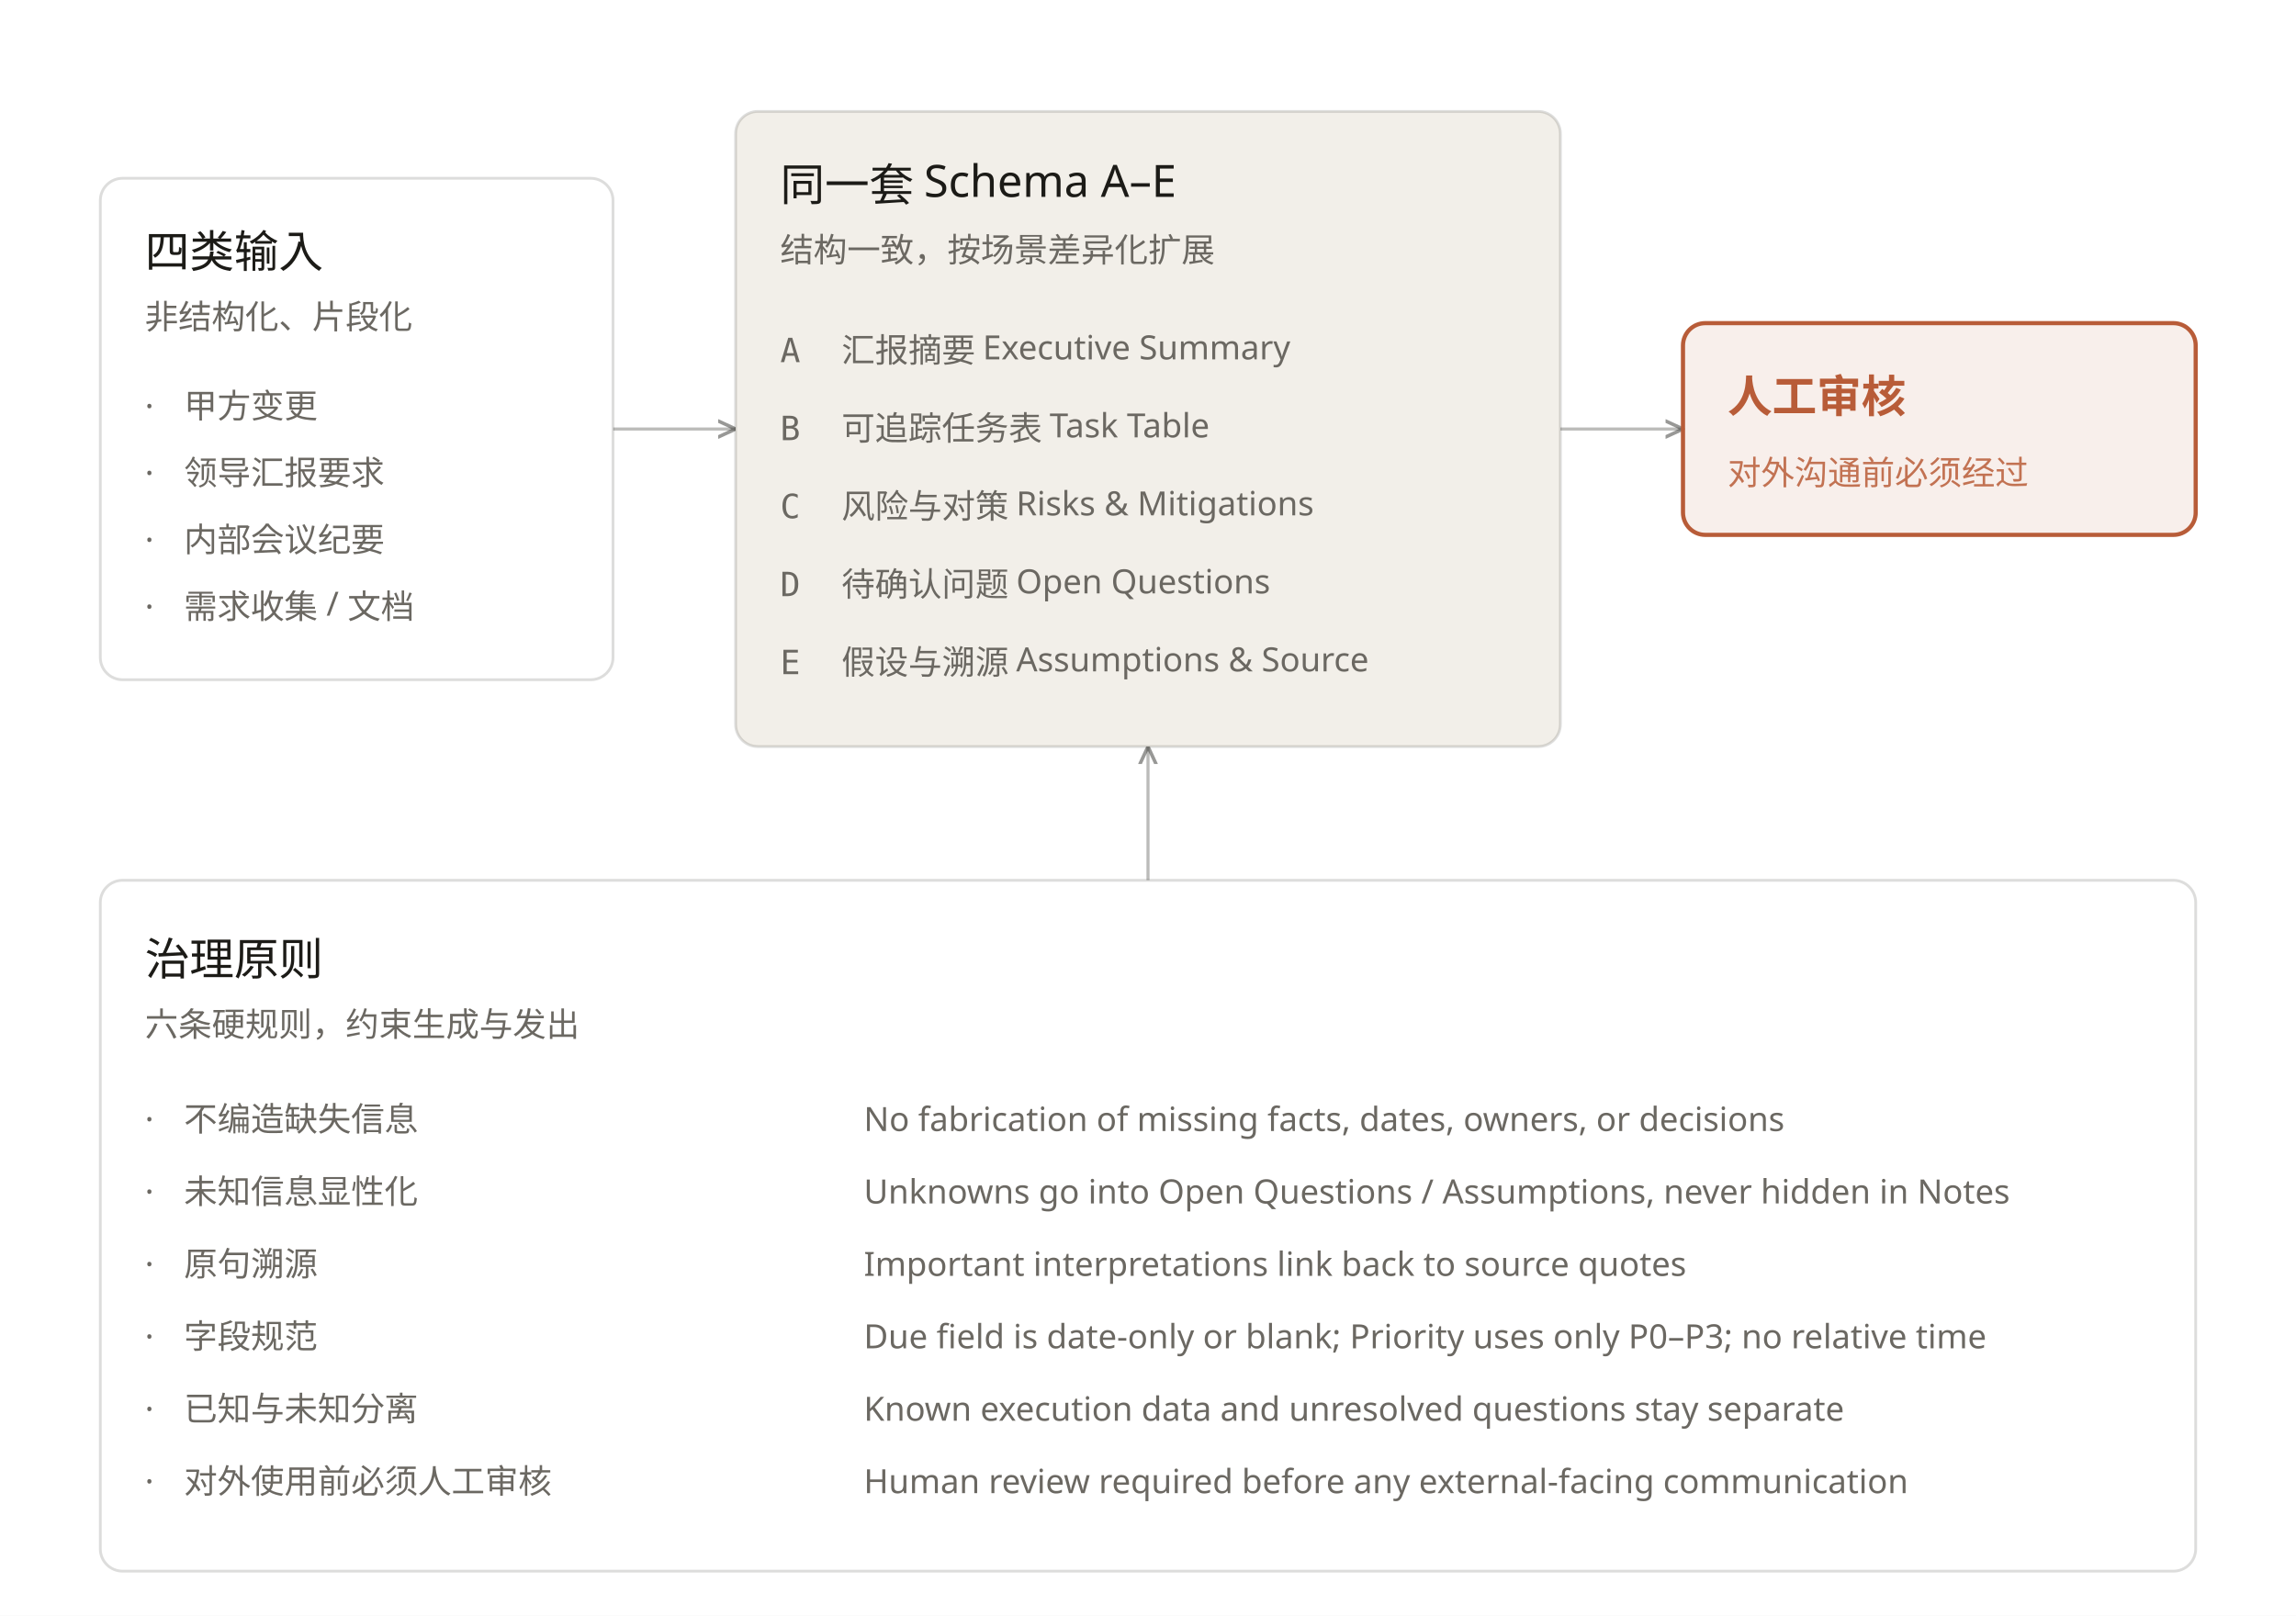
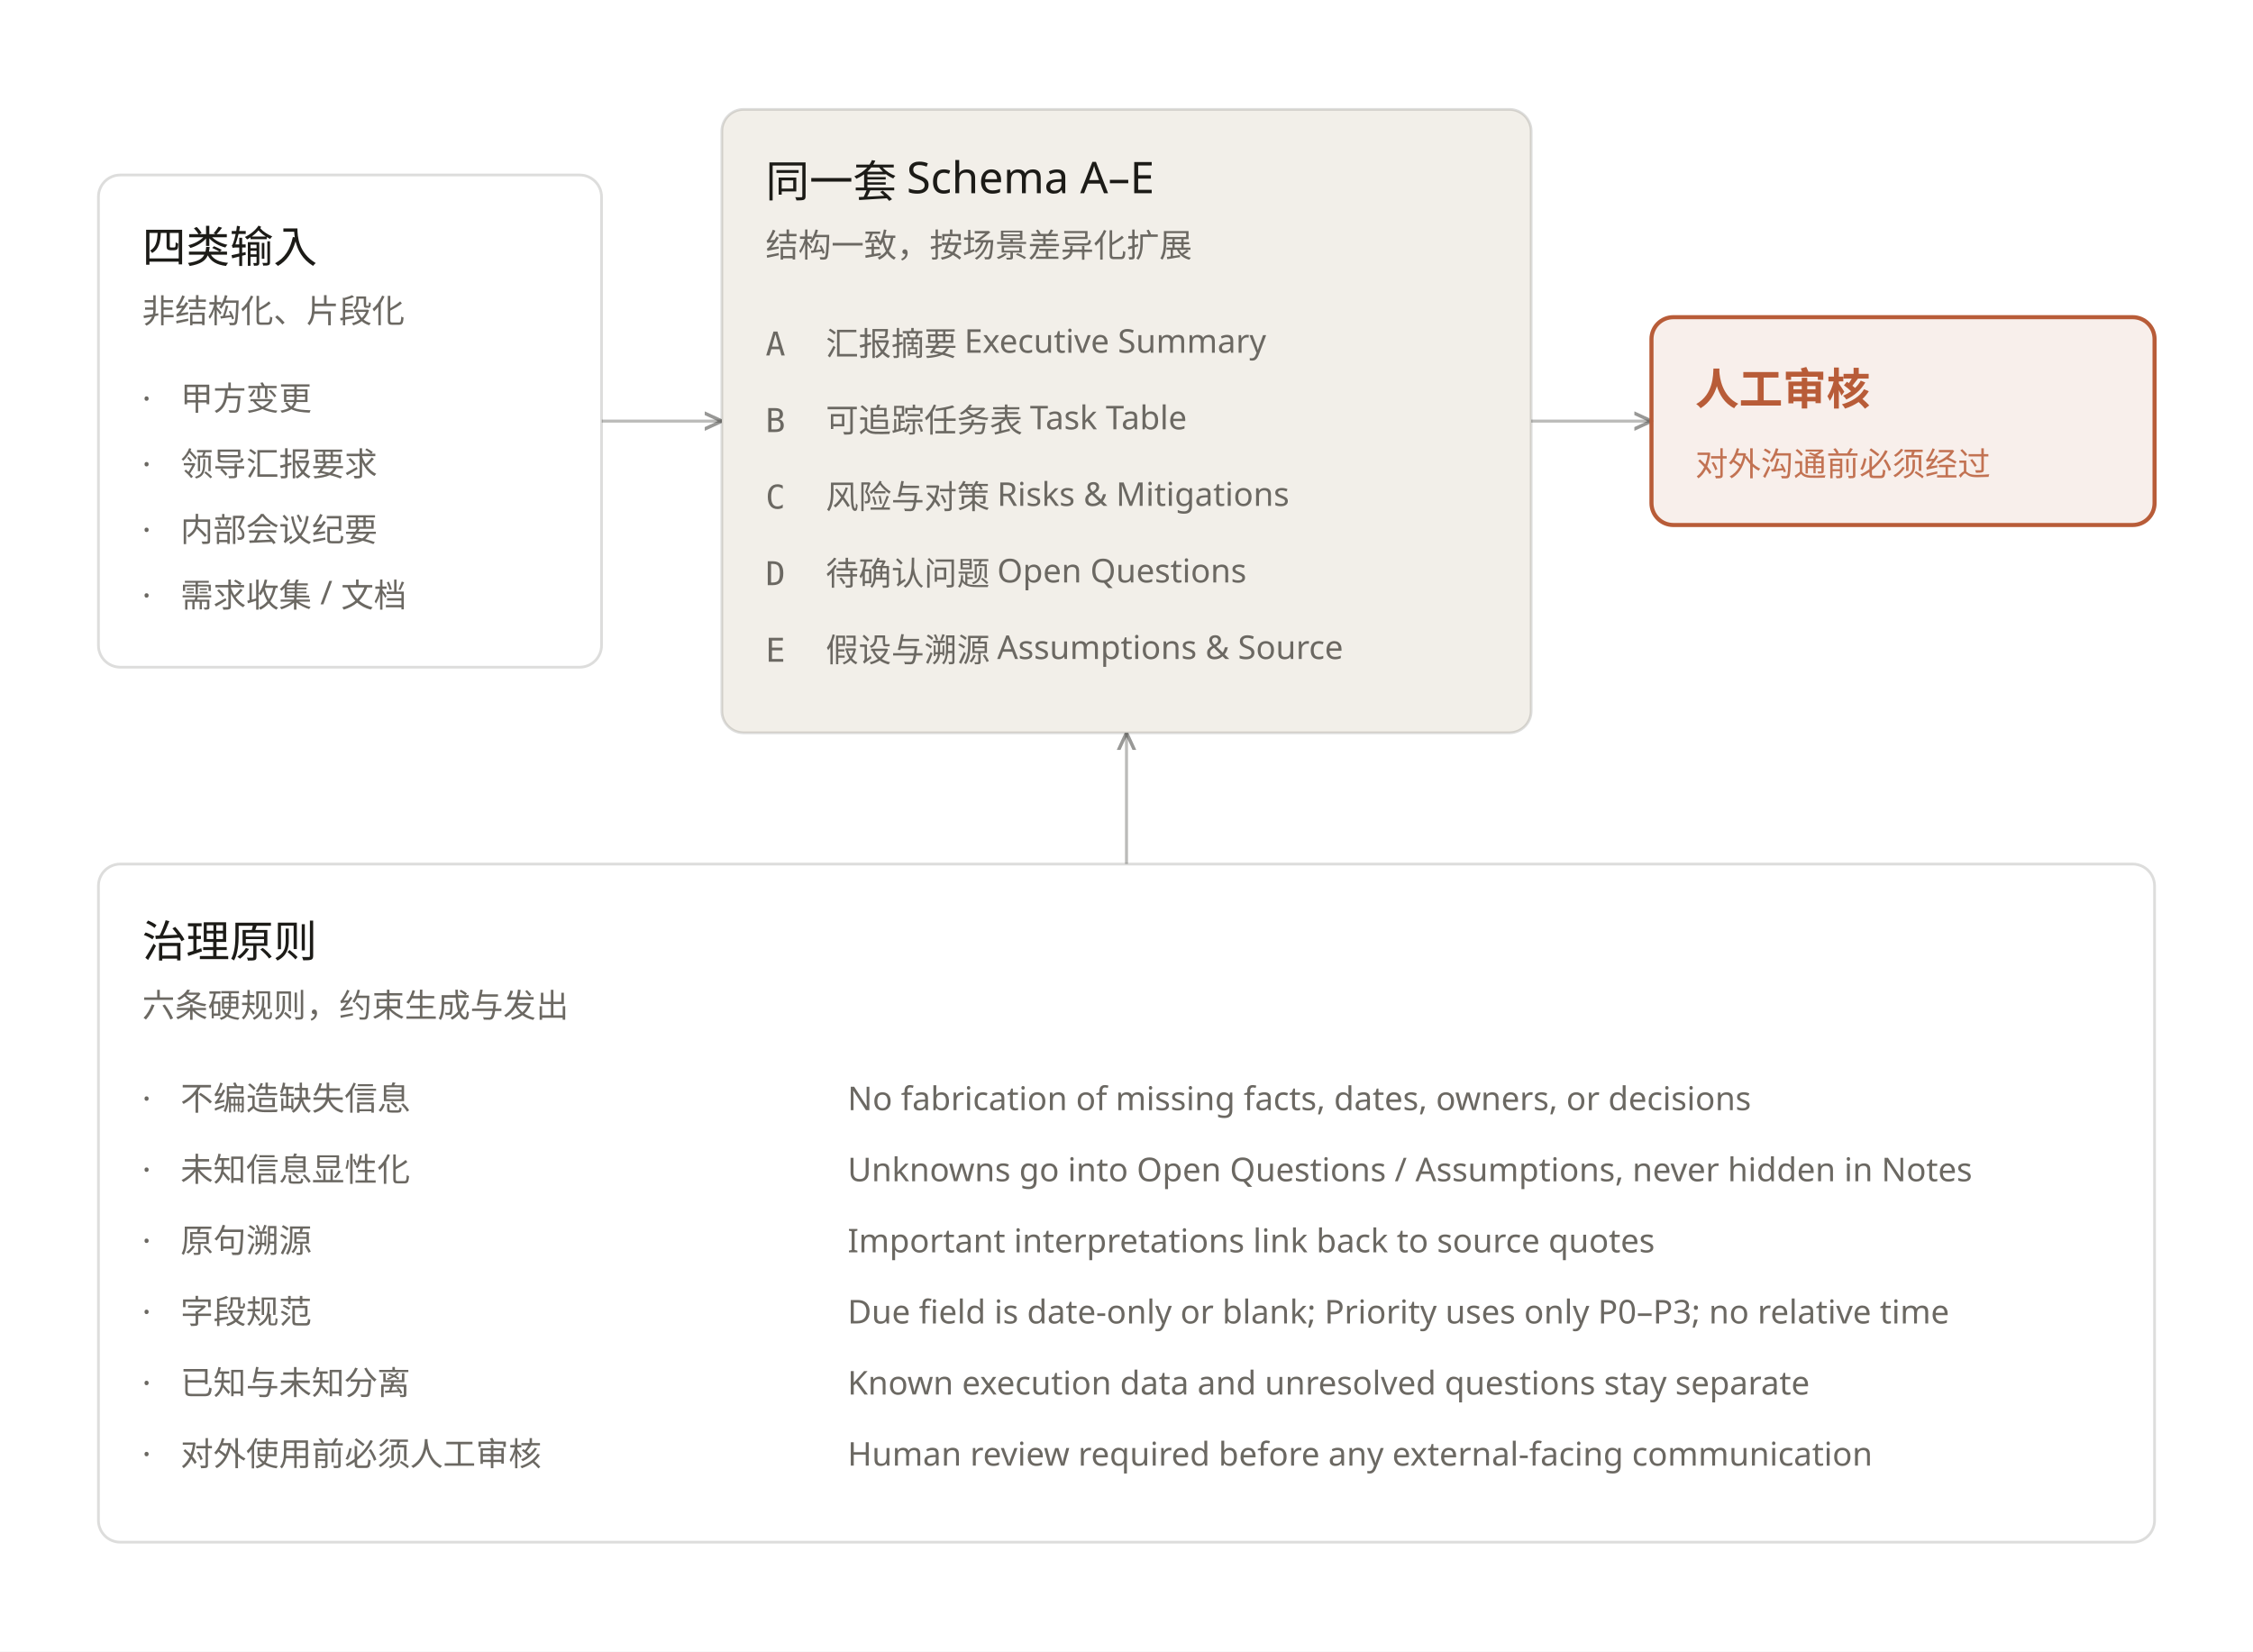
- <svg xmlns="http://www.w3.org/2000/svg" viewBox="0 0 824 580" width="824" height="580" font-family="Noto Sans SC, PingFang SC, sans-serif">
-   <rect x="0" y="0" width="824" height="580" fill="#FFFFFF" />
+ <svg xmlns="http://www.w3.org/2000/svg" viewBox="0 0 824 604" width="824" height="604" font-family="Noto Sans SC, PingFang SC, sans-serif">
+   <rect x="0" y="0" width="824" height="604" fill="#FFFFFF" />
  <defs>
    <marker id="arrowM5" viewBox="0 0 8 8" refX="6.5" refY="4" markerWidth="7" markerHeight="7" orient="auto-start-reverse">
      <path d="M0,1 L6.5,4 L0,7" fill="none" stroke="#1C1B17" stroke-opacity="0.45" stroke-width="1.3" stroke-linecap="round" stroke-linejoin="round" />
    </marker>
  </defs>
  <g stroke="#1C1B17" stroke-opacity="0.3" stroke-width="1.1" fill="none">
    <path d="M220,154 H264" marker-end="url(#arrowM5)" />
    <path d="M560,154 H604" marker-end="url(#arrowM5)" />
    <path d="M412,316 V268" marker-end="url(#arrowM5)" />
  </g>
  <rect x="36" y="64" width="184" height="180" rx="8" fill="#FFFFFF" stroke="#1C1B17" stroke-opacity="0.15" />
  <text x="52" y="96" font-size="16" fill="#1C1B17">四类输入</text>
  <text x="52" y="118" font-size="12" fill="#6B6862">非结构化、片段化</text>
  <g font-size="12" fill="#6B6862">
    <text x="52" y="150">·</text>
    <text x="66" y="150">甲方变更</text>
    <text x="52" y="174">·</text>
    <text x="66" y="174">领导汇报要求</text>
    <text x="52" y="198">·</text>
    <text x="66" y="198">内部会议纪要</text>
    <text x="52" y="222">·</text>
    <text x="66" y="222">需求收集 / 文档</text>
  </g>
  <rect x="264" y="40" width="296" height="228" rx="8" fill="#F2EFE9" stroke="#1C1B17" stroke-opacity="0.15" />
  <text x="280" y="72" font-size="16" fill="#1C1B17">同一套 Schema A–E</text>
  <text x="280" y="94" font-size="12" fill="#6B6862">结构一致，按场景差异化扩展</text>
  <g font-size="12" fill="#6B6862">
    <text x="280" y="130" font-family="Geist Mono, ui-monospace, monospace">A</text>
    <text x="302" y="130">汇报摘要 Executive Summary</text>
    <text x="280" y="158" font-family="Geist Mono, ui-monospace, monospace">B</text>
    <text x="302" y="158">可追踪任务表 Task Table</text>
    <text x="280" y="186" font-family="Geist Mono, ui-monospace, monospace">C</text>
    <text x="302" y="186">风险与对策 Risks &amp; Mitigations</text>
    <text x="280" y="214" font-family="Geist Mono, ui-monospace, monospace">D</text>
    <text x="302" y="214">待确认问题 Open Questions</text>
    <text x="280" y="242" font-family="Geist Mono, ui-monospace, monospace">E</text>
    <text x="302" y="242">假设与溯源 Assumptions &amp; Source</text>
  </g>
  <rect x="604" y="116" width="184" height="76" rx="8" fill="#B85C38" fill-opacity="0.1" stroke="#B85C38" stroke-width="1.5" />
  <text x="620" y="148" font-size="16" font-weight="700" fill="#B85C38">人工审核</text>
  <text x="620" y="174" font-size="12" fill="#B85C38" fill-opacity="0.85">对外沟通前必须经过</text>
  <rect x="36" y="316" width="752" height="248" rx="8" fill="#FFFFFF" stroke="#1C1B17" stroke-opacity="0.15" />
  <text x="52" y="350" font-size="16" fill="#1C1B17">治理原则</text>
  <text x="52" y="372" font-size="12" fill="#6B6862">六条硬规则，约束生成与发出</text>
  <g font-size="12" fill="#6B6862">
    <text x="52" y="406">·</text>
    <text x="66" y="406">不编造缺失信息</text>
    <text x="310" y="406">No fabrication of missing facts, dates, owners, or decisions</text>
    <text x="52" y="432">·</text>
    <text x="66" y="432">未知信息显性化</text>
    <text x="310" y="432">Unknowns go into Open Questions / Assumptions, never hidden in Notes</text>
    <text x="52" y="458">·</text>
    <text x="66" y="458">原句溯源</text>
    <text x="310" y="458">Important interpretations link back to source quotes</text>
    <text x="52" y="484">·</text>
    <text x="66" y="484">字段规范</text>
    <text x="310" y="484">Due field is date-only or blank; Priority uses only P0–P3; no relative time</text>
    <text x="52" y="510">·</text>
    <text x="66" y="510">已知与未知分离</text>
    <text x="310" y="510">Known execution data and unresolved questions stay separate</text>
    <text x="52" y="536">·</text>
    <text x="66" y="536">对外使用前必须人工审核</text>
    <text x="310" y="536">Human review required before any external-facing communication</text>
  </g>
</svg>
